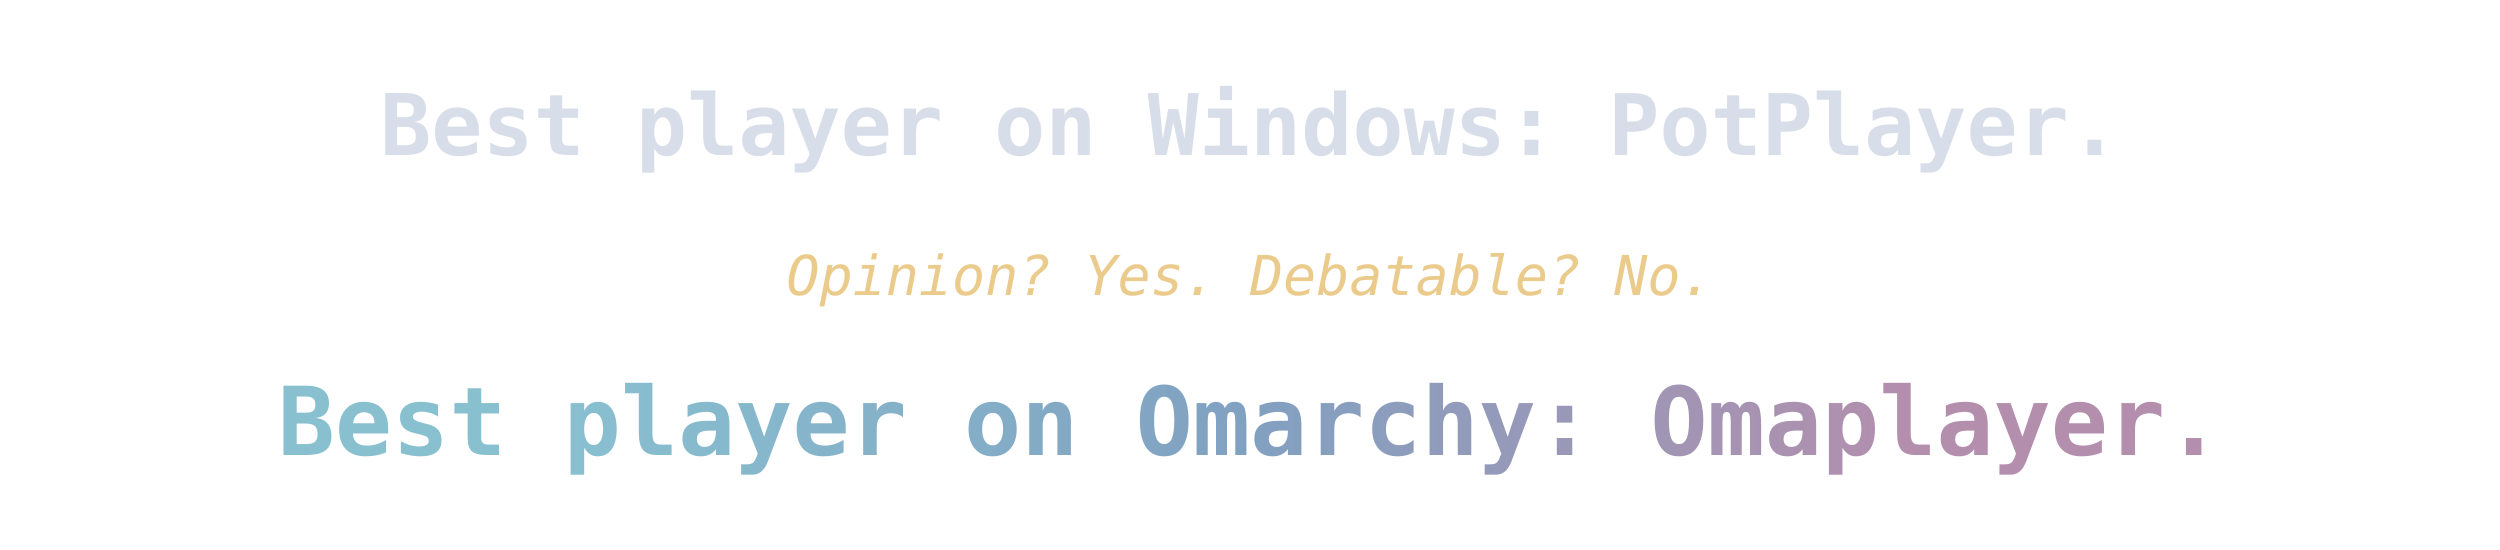
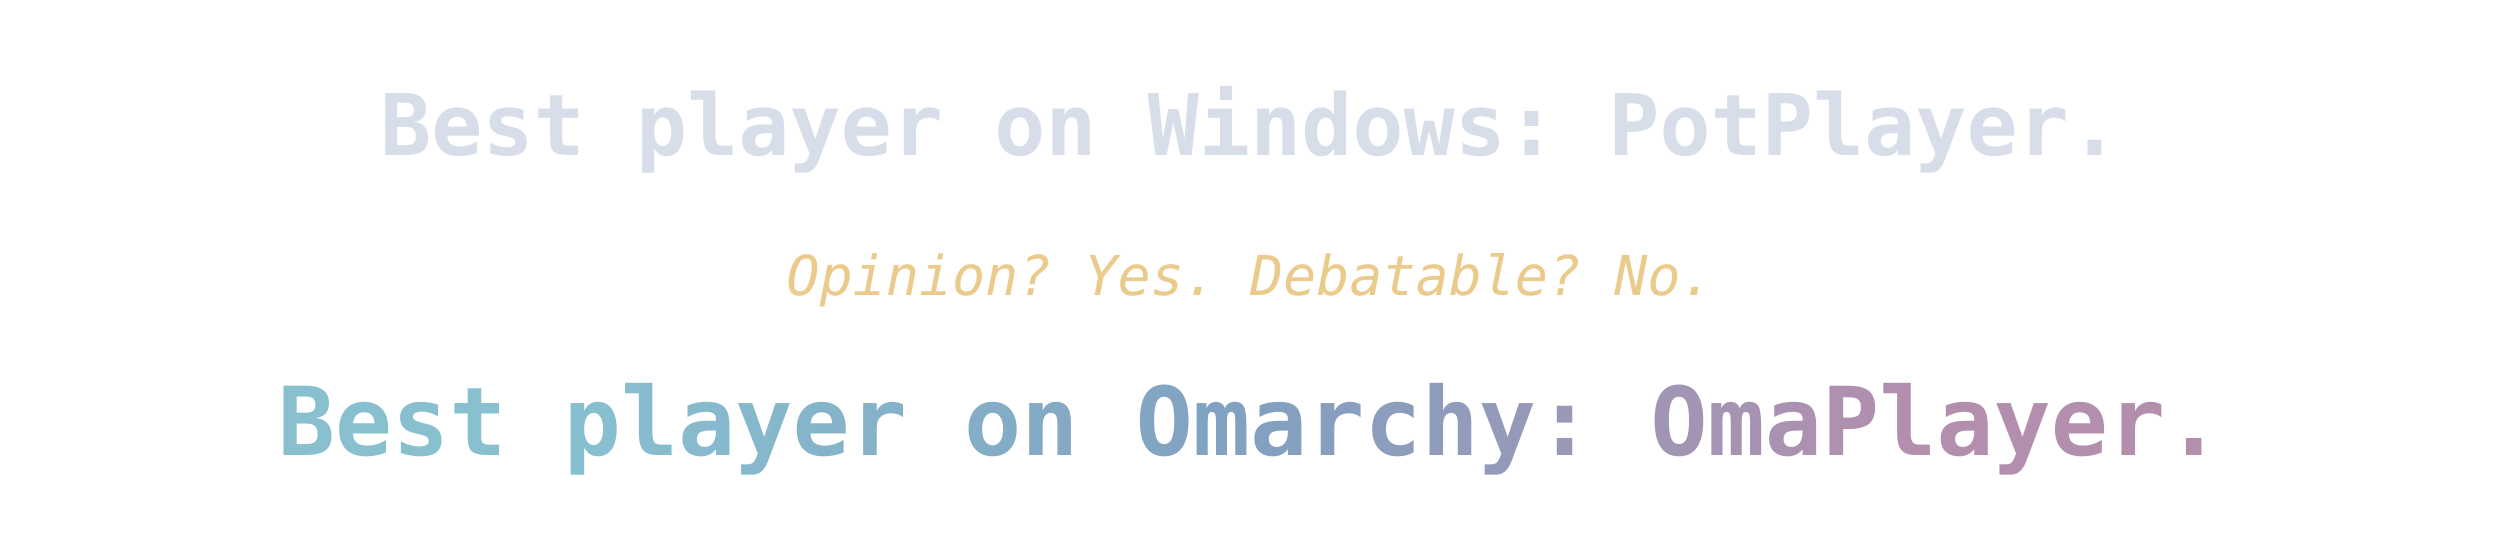
- <svg xmlns="http://www.w3.org/2000/svg" width="1000" height="220" viewBox="0 0 1000 220" role="img" aria-label="Best player on Windows: PotPlayer. Opinion? Yes. Debatable? No. Best player on Omarchy: Omaplayer.">
+ <svg xmlns="http://www.w3.org/2000/svg" width="1000" height="220" viewBox="0 0 1000 220" role="img" aria-label="Best player on Windows: PotPlayer. Opinion? Yes. Debatable? No. Best player on Omarchy: OmaPlayer.">
  <defs>
    <linearGradient id="ink" x1="0" y1="0" x2="1" y2="0">
      <stop offset="0.15" stop-color="#88C0D0" />
      <stop offset="0.5" stop-color="#81A1C1" />
      <stop offset="0.85" stop-color="#B48EAD" />
    </linearGradient>
  </defs>
  <style>
    text { font-family: "JetBrains Mono", "JetBrainsMono Nerd Font", "Fira Code", "DejaVu Sans Mono", Menlo, Consolas, monospace; text-anchor: middle; }
  </style>
  <text x="500" y="62" font-size="34" font-weight="600" fill="#D8DEE9">Best player on Windows: PotPlayer.</text>
  <text x="500" y="118" font-size="22" font-style="italic" fill="#EBCB8B">Opinion? Yes. Debatable? No.</text>
-   <text x="500" y="182" font-size="38" font-weight="800" fill="url(#ink)">Best player on Omarchy: Omaplayer.</text>
+   <text x="500" y="182" font-size="38" font-weight="800" fill="url(#ink)">Best player on Omarchy: OmaPlayer.</text>
</svg>
